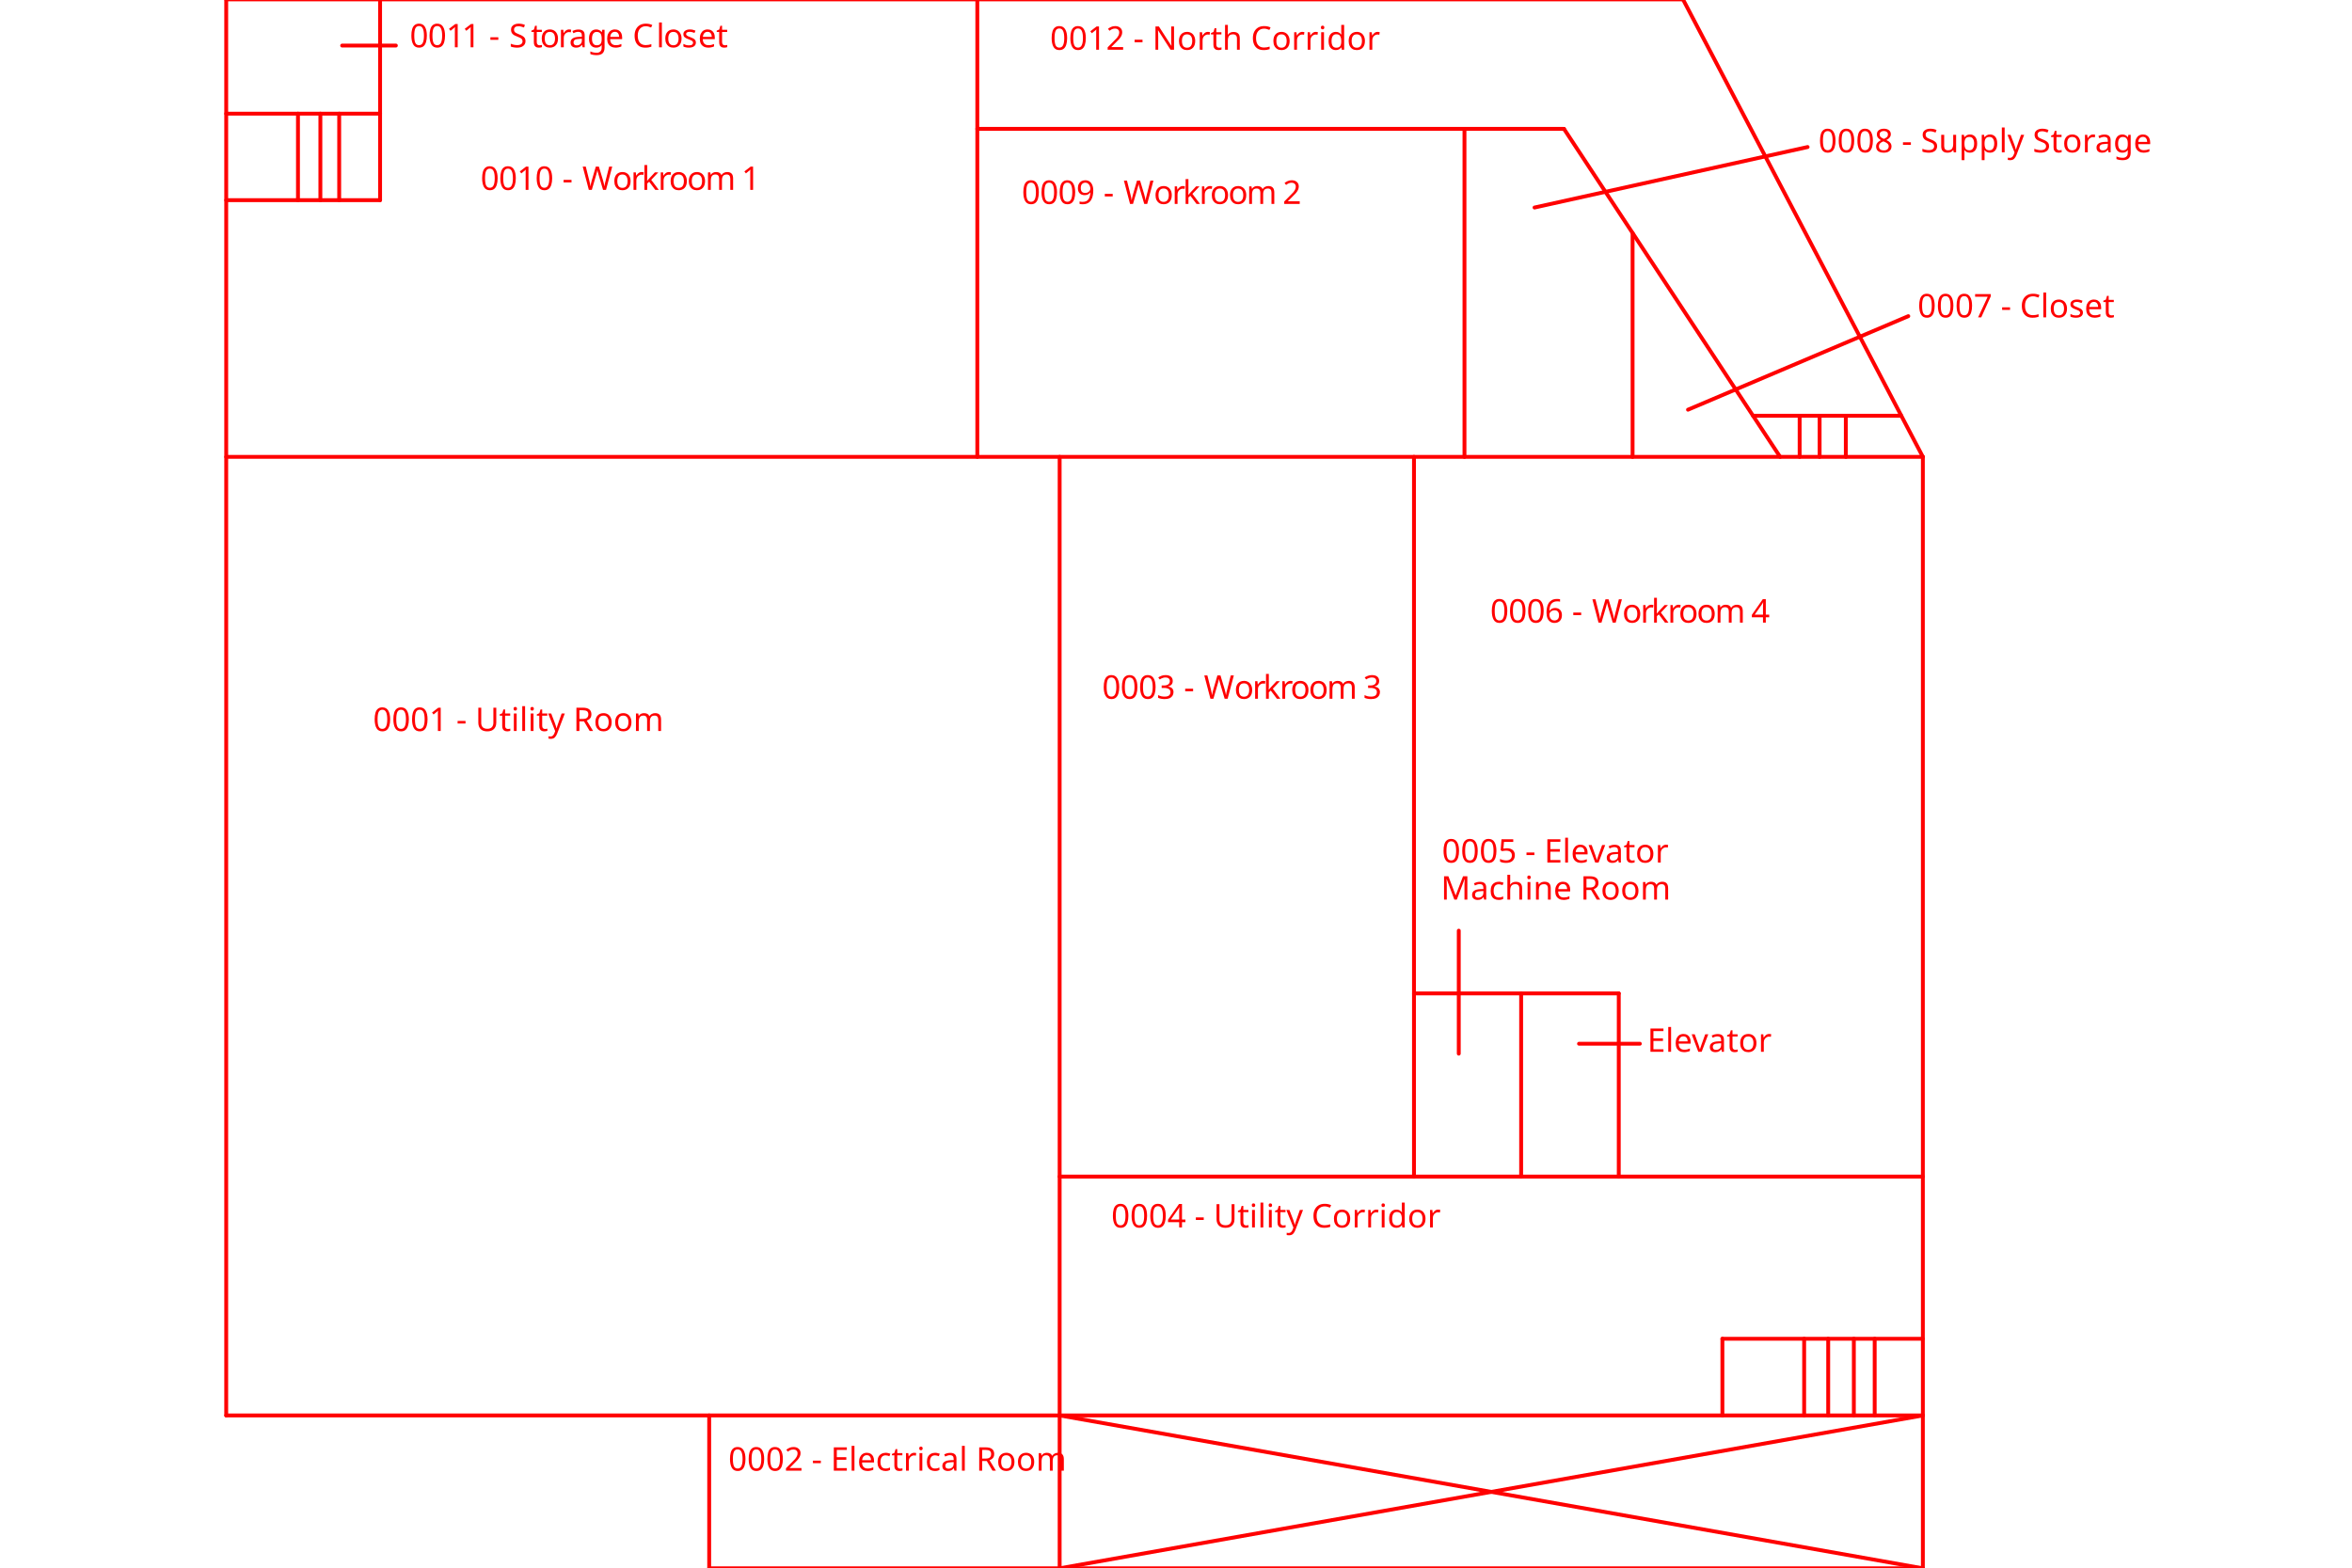
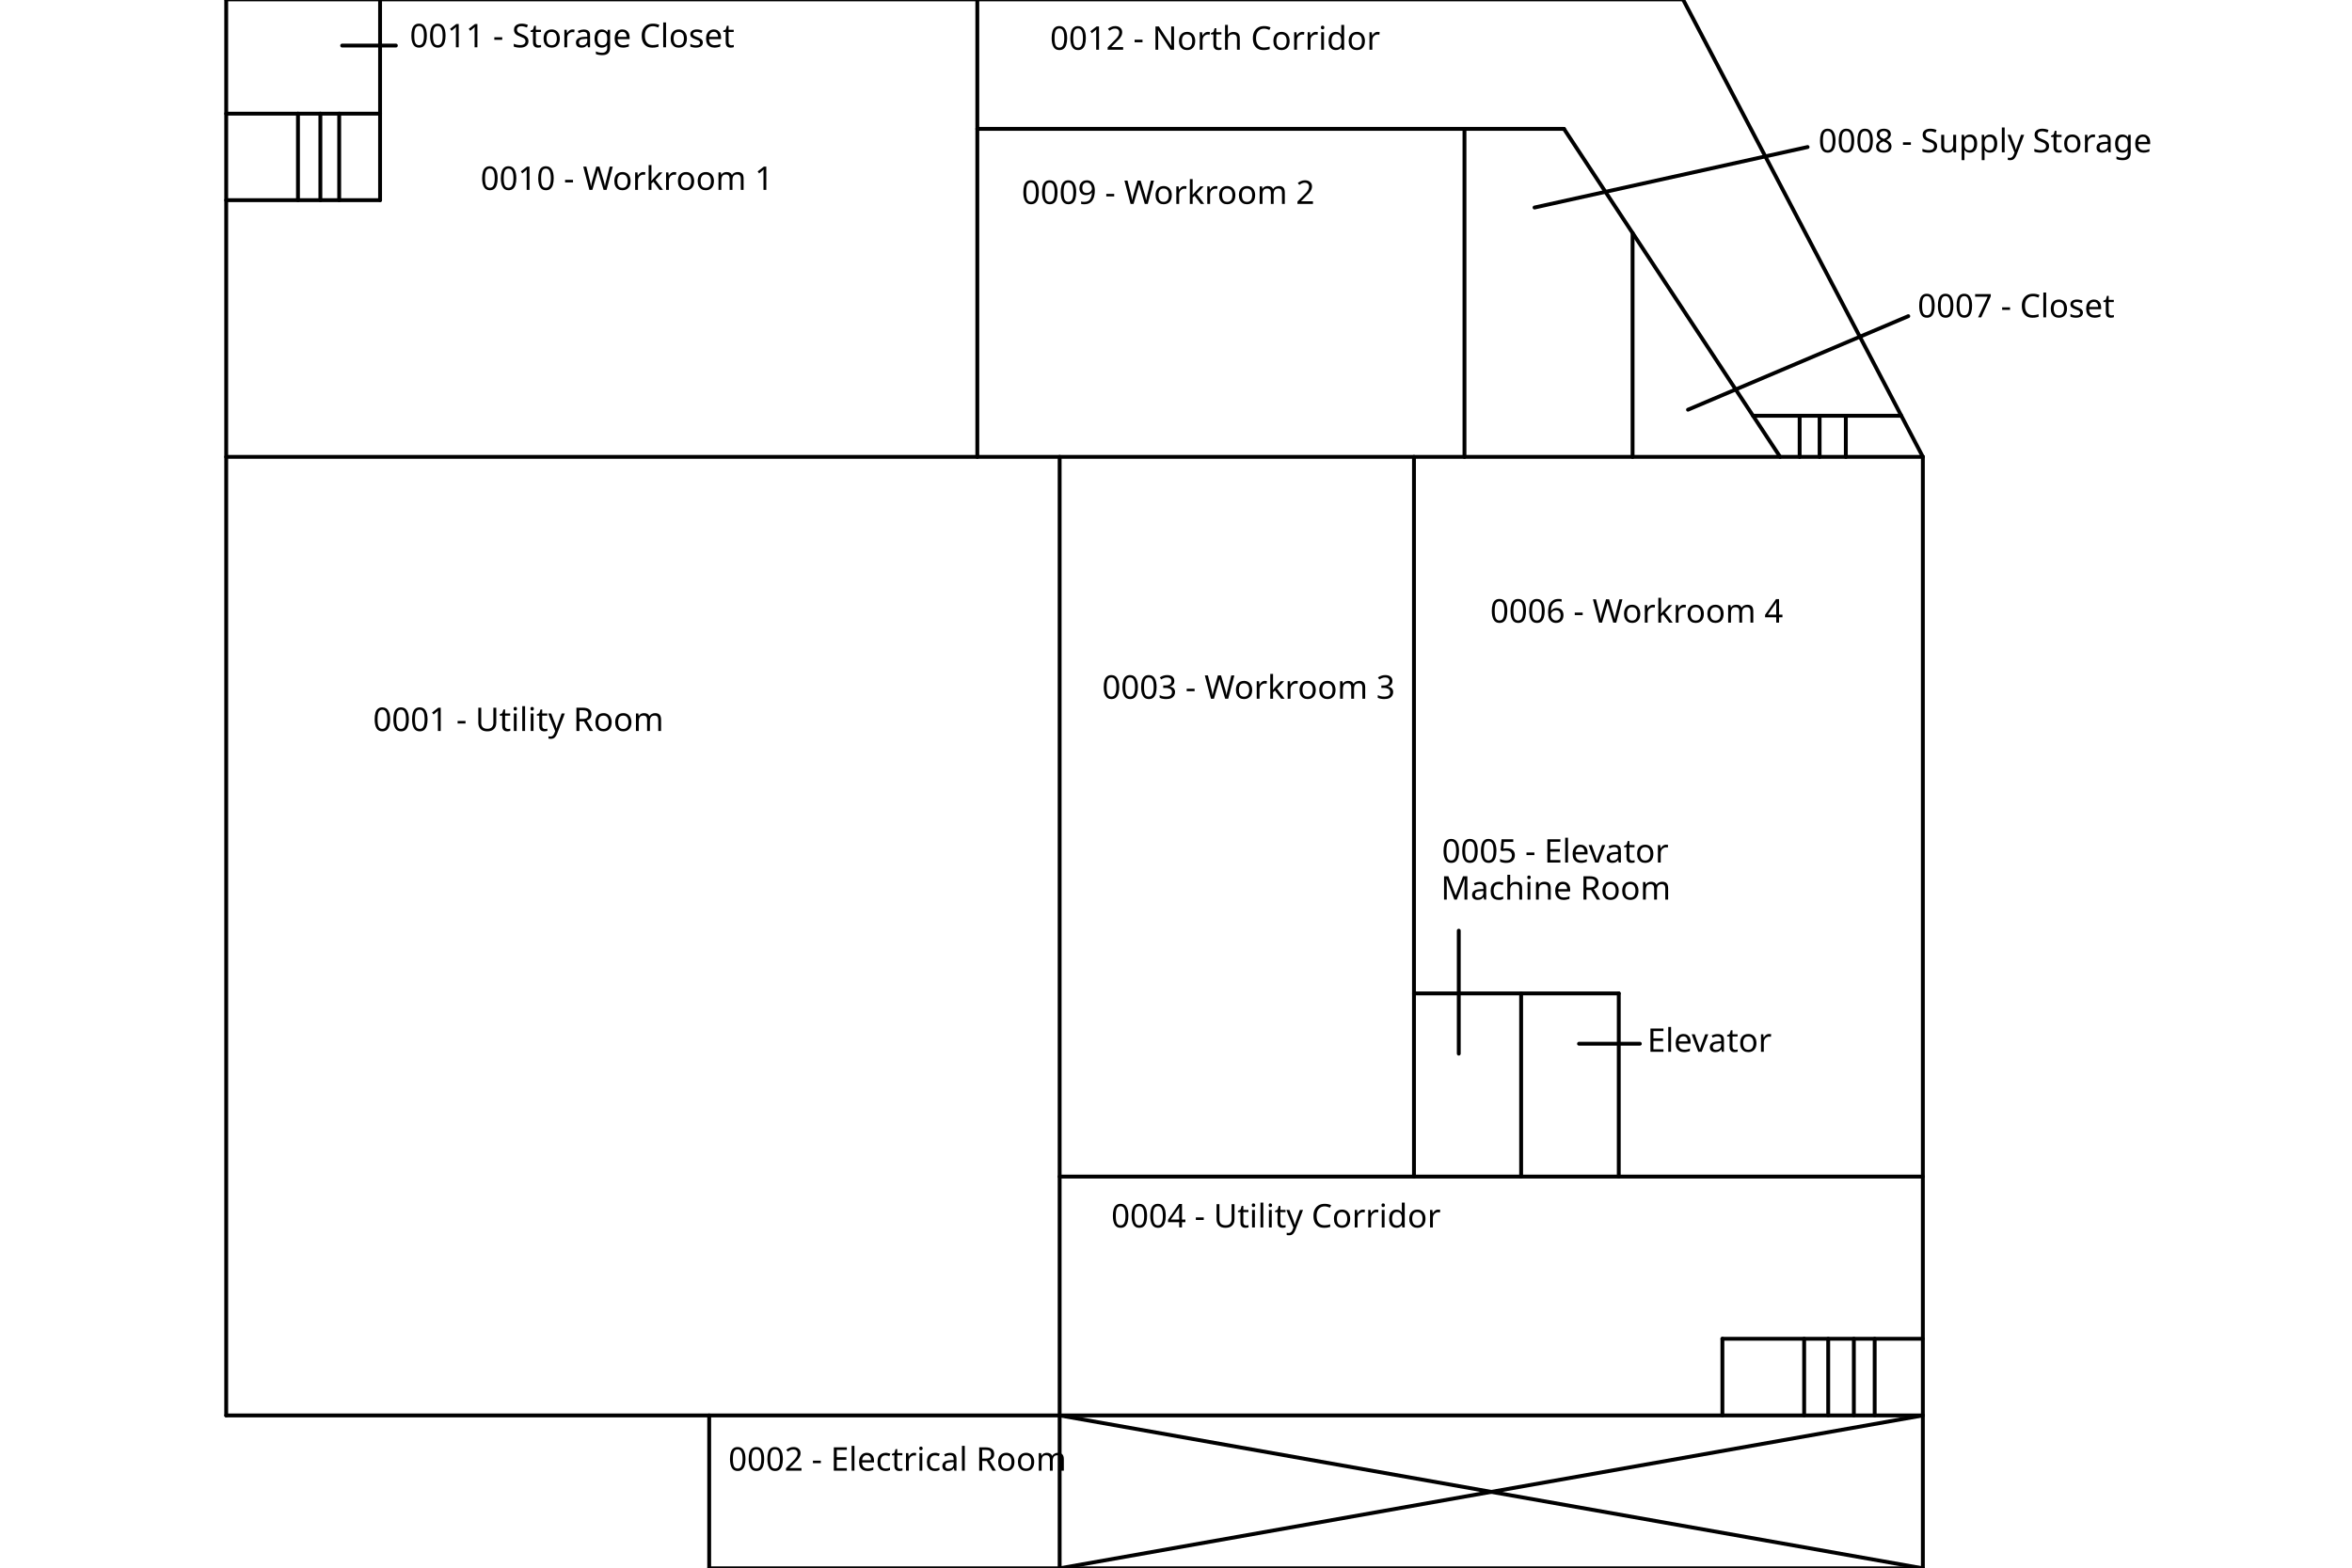
- <svg xmlns="http://www.w3.org/2000/svg" version="1.2" baseProfile="tiny" id="_x30_" x="0px" y="0px" width="432px" height="288px" viewBox="0 0 432 288" xml:space="preserve">
+ <svg xmlns="http://www.w3.org/2000/svg" xmlns:xlink="http://www.w3.org/1999/xlink" version="1.2" baseProfile="tiny" id="floorplan_0" x="0px" y="0px" width="432px" height="288px" viewBox="0 0 432 288" xml:space="preserve">
  <g id="LINE">
-     <line fill="none" stroke="#FF0000" stroke-width="0.709" stroke-linecap="round" stroke-linejoin="round" stroke-miterlimit="10" x1="41.549" y1="-0.118" x2="41.549" y2="260.029" />
+     <line fill="none" stroke="#000000" stroke-width="0.709" stroke-linecap="round" stroke-linejoin="round" stroke-miterlimit="10" x1="41.549" y1="-0.118" x2="41.549" y2="260.029" />
  </g>
  <g id="LINE_1_">
-     <line fill="none" stroke="#FF0000" stroke-width="0.709" stroke-linecap="round" stroke-linejoin="round" stroke-miterlimit="10" x1="41.549" y1="260.029" x2="353.179" y2="260.029" />
+     <line fill="none" stroke="#000000" stroke-width="0.709" stroke-linecap="round" stroke-linejoin="round" stroke-miterlimit="10" x1="41.549" y1="260.029" x2="353.179" y2="260.029" />
  </g>
  <g id="LINE_2_">
-     <line fill="none" stroke="#FF0000" stroke-width="0.709" stroke-linecap="round" stroke-linejoin="round" stroke-miterlimit="10" x1="353.179" y1="260.029" x2="353.179" y2="83.93" />
+     <line fill="none" stroke="#000000" stroke-width="0.709" stroke-linecap="round" stroke-linejoin="round" stroke-miterlimit="10" x1="353.179" y1="260.029" x2="353.179" y2="83.93" />
  </g>
  <g id="LINE_3_">
-     <line fill="none" stroke="#FF0000" stroke-width="0.709" stroke-linecap="round" stroke-linejoin="round" stroke-miterlimit="10" x1="353.179" y1="83.93" x2="309.118" y2="-0.118" />
+     <line fill="none" stroke="#000000" stroke-width="0.709" stroke-linecap="round" stroke-linejoin="round" stroke-miterlimit="10" x1="353.179" y1="83.93" x2="309.118" y2="-0.118" />
  </g>
  <g id="LINE_4_">
-     <line fill="none" stroke="#FF0000" stroke-width="0.709" stroke-linecap="round" stroke-linejoin="round" stroke-miterlimit="10" x1="309.118" y1="-0.118" x2="41.549" y2="-0.118" />
+     <line fill="none" stroke="#000000" stroke-width="0.709" stroke-linecap="round" stroke-linejoin="round" stroke-miterlimit="10" x1="309.118" y1="-0.118" x2="41.549" y2="-0.118" />
  </g>
  <g id="LINE_5_">
-     <line fill="none" stroke="#FF0000" stroke-width="0.709" stroke-linecap="round" stroke-linejoin="round" stroke-miterlimit="10" x1="130.259" y1="260.029" x2="130.259" y2="288.117" />
+     <line fill="none" stroke="#000000" stroke-width="0.709" stroke-linecap="round" stroke-linejoin="round" stroke-miterlimit="10" x1="130.259" y1="260.029" x2="130.259" y2="288.117" />
  </g>
  <g id="LINE_6_">
-     <line fill="none" stroke="#FF0000" stroke-width="0.709" stroke-linecap="round" stroke-linejoin="round" stroke-miterlimit="10" x1="130.259" y1="288.117" x2="353.179" y2="288.117" />
+     <line fill="none" stroke="#000000" stroke-width="0.709" stroke-linecap="round" stroke-linejoin="round" stroke-miterlimit="10" x1="130.259" y1="288.117" x2="353.179" y2="288.117" />
  </g>
  <g id="LINE_7_">
-     <line fill="none" stroke="#FF0000" stroke-width="0.709" stroke-linecap="round" stroke-linejoin="round" stroke-miterlimit="10" x1="353.179" y1="288.117" x2="353.179" y2="260.029" />
+     <line fill="none" stroke="#000000" stroke-width="0.709" stroke-linecap="round" stroke-linejoin="round" stroke-miterlimit="10" x1="353.179" y1="288.117" x2="353.179" y2="260.029" />
  </g>
  <g id="LINE_8_">
-     <line fill="none" stroke="#FF0000" stroke-width="0.709" stroke-linecap="round" stroke-linejoin="round" stroke-miterlimit="10" x1="194.629" y1="288.117" x2="194.629" y2="260.029" />
+     <line fill="none" stroke="#000000" stroke-width="0.709" stroke-linecap="round" stroke-linejoin="round" stroke-miterlimit="10" x1="194.629" y1="288.117" x2="194.629" y2="260.029" />
  </g>
  <g id="LINE_9_">
-     <line fill="none" stroke="#FF0000" stroke-width="0.709" stroke-linecap="round" stroke-linejoin="round" stroke-miterlimit="10" x1="353.179" y1="83.93" x2="41.549" y2="83.93" />
+     <line fill="none" stroke="#000000" stroke-width="0.709" stroke-linecap="round" stroke-linejoin="round" stroke-miterlimit="10" x1="353.179" y1="83.93" x2="41.549" y2="83.93" />
  </g>
  <g id="LINE_10_">
-     <line fill="none" stroke="#FF0000" stroke-width="0.709" stroke-linecap="round" stroke-linejoin="round" stroke-miterlimit="10" x1="179.506" y1="83.93" x2="179.506" y2="-0.118" />
+     <line fill="none" stroke="#000000" stroke-width="0.709" stroke-linecap="round" stroke-linejoin="round" stroke-miterlimit="10" x1="179.506" y1="83.93" x2="179.506" y2="-0.118" />
  </g>
  <g id="LINE_11_">
-     <line fill="none" stroke="#FF0000" stroke-width="0.709" stroke-linecap="round" stroke-linejoin="round" stroke-miterlimit="10" x1="179.506" y1="23.675" x2="287.26" y2="23.675" />
+     <line fill="none" stroke="#000000" stroke-width="0.709" stroke-linecap="round" stroke-linejoin="round" stroke-miterlimit="10" x1="179.506" y1="23.675" x2="287.26" y2="23.675" />
  </g>
  <g id="LINE_12_">
-     <line fill="none" stroke="#FF0000" stroke-width="0.709" stroke-linecap="round" stroke-linejoin="round" stroke-miterlimit="10" x1="287.26" y1="23.675" x2="326.959" y2="83.93" />
+     <line fill="none" stroke="#000000" stroke-width="0.709" stroke-linecap="round" stroke-linejoin="round" stroke-miterlimit="10" x1="287.26" y1="23.675" x2="326.959" y2="83.93" />
  </g>
  <g id="LINE_13_">
-     <line fill="none" stroke="#FF0000" stroke-width="0.709" stroke-linecap="round" stroke-linejoin="round" stroke-miterlimit="10" x1="299.862" y1="83.93" x2="299.862" y2="42.803" />
+     <line fill="none" stroke="#000000" stroke-width="0.709" stroke-linecap="round" stroke-linejoin="round" stroke-miterlimit="10" x1="299.862" y1="83.93" x2="299.862" y2="42.803" />
  </g>
  <g id="LINE_14_">
-     <line fill="none" stroke="#FF0000" stroke-width="0.709" stroke-linecap="round" stroke-linejoin="round" stroke-miterlimit="10" x1="268.985" y1="23.675" x2="268.985" y2="83.93" />
+     <line fill="none" stroke="#000000" stroke-width="0.709" stroke-linecap="round" stroke-linejoin="round" stroke-miterlimit="10" x1="268.985" y1="23.675" x2="268.985" y2="83.93" />
  </g>
  <g id="LINE_15_">
-     <line fill="none" stroke="#FF0000" stroke-width="0.709" stroke-linecap="round" stroke-linejoin="round" stroke-miterlimit="10" x1="69.812" y1="-0.118" x2="69.812" y2="36.772" />
+     <line fill="none" stroke="#000000" stroke-width="0.709" stroke-linecap="round" stroke-linejoin="round" stroke-miterlimit="10" x1="69.812" y1="-0.118" x2="69.812" y2="36.772" />
  </g>
  <g id="LINE_16_">
-     <line fill="none" stroke="#FF0000" stroke-width="0.709" stroke-linecap="round" stroke-linejoin="round" stroke-miterlimit="10" x1="69.812" y1="36.772" x2="41.549" y2="36.772" />
+     <line fill="none" stroke="#000000" stroke-width="0.709" stroke-linecap="round" stroke-linejoin="round" stroke-miterlimit="10" x1="69.812" y1="36.772" x2="41.549" y2="36.772" />
  </g>
  <g id="LINE_17_">
-     <line fill="none" stroke="#FF0000" stroke-width="0.709" stroke-linecap="round" stroke-linejoin="round" stroke-miterlimit="10" x1="41.549" y1="20.878" x2="69.812" y2="20.878" />
+     <line fill="none" stroke="#000000" stroke-width="0.709" stroke-linecap="round" stroke-linejoin="round" stroke-miterlimit="10" x1="41.549" y1="20.878" x2="69.812" y2="20.878" />
  </g>
  <g id="LINE_18_">
-     <line fill="none" stroke="#FF0000" stroke-width="0.709" stroke-linecap="round" stroke-linejoin="round" stroke-miterlimit="10" x1="62.3" y1="20.878" x2="62.3" y2="36.772" />
+     <line fill="none" stroke="#000000" stroke-width="0.709" stroke-linecap="round" stroke-linejoin="round" stroke-miterlimit="10" x1="62.3" y1="20.878" x2="62.3" y2="36.772" />
  </g>
  <g id="LINE_19_">
-     <line fill="none" stroke="#FF0000" stroke-width="0.709" stroke-linecap="round" stroke-linejoin="round" stroke-miterlimit="10" x1="58.843" y1="36.772" x2="58.843" y2="20.878" />
+     <line fill="none" stroke="#000000" stroke-width="0.709" stroke-linecap="round" stroke-linejoin="round" stroke-miterlimit="10" x1="58.843" y1="36.772" x2="58.843" y2="20.878" />
  </g>
  <g id="LINE_20_">
-     <line fill="none" stroke="#FF0000" stroke-width="0.709" stroke-linecap="round" stroke-linejoin="round" stroke-miterlimit="10" x1="54.73" y1="20.878" x2="54.73" y2="36.772" />
+     <line fill="none" stroke="#000000" stroke-width="0.709" stroke-linecap="round" stroke-linejoin="round" stroke-miterlimit="10" x1="54.73" y1="20.878" x2="54.73" y2="36.772" />
  </g>
  <g id="LINE_21_">
-     <line fill="none" stroke="#FF0000" stroke-width="0.709" stroke-linecap="round" stroke-linejoin="round" stroke-miterlimit="10" x1="194.629" y1="260.029" x2="194.629" y2="83.93" />
+     <line fill="none" stroke="#000000" stroke-width="0.709" stroke-linecap="round" stroke-linejoin="round" stroke-miterlimit="10" x1="194.629" y1="260.029" x2="194.629" y2="83.93" />
  </g>
  <g id="LINE_22_">
-     <line fill="none" stroke="#FF0000" stroke-width="0.709" stroke-linecap="round" stroke-linejoin="round" stroke-miterlimit="10" x1="194.629" y1="216.151" x2="353.179" y2="216.151" />
+     <line fill="none" stroke="#000000" stroke-width="0.709" stroke-linecap="round" stroke-linejoin="round" stroke-miterlimit="10" x1="194.629" y1="216.151" x2="353.179" y2="216.151" />
  </g>
  <g id="LINE_23_">
-     <line fill="none" stroke="#FF0000" stroke-width="0.709" stroke-linecap="round" stroke-linejoin="round" stroke-miterlimit="10" x1="259.711" y1="216.151" x2="259.711" y2="83.93" />
+     <line fill="none" stroke="#000000" stroke-width="0.709" stroke-linecap="round" stroke-linejoin="round" stroke-miterlimit="10" x1="259.711" y1="216.151" x2="259.711" y2="83.93" />
  </g>
  <g id="LINE_24_">
-     <line fill="none" stroke="#FF0000" stroke-width="0.709" stroke-linecap="round" stroke-linejoin="round" stroke-miterlimit="10" x1="259.711" y1="182.502" x2="297.325" y2="182.502" />
+     <line fill="none" stroke="#000000" stroke-width="0.709" stroke-linecap="round" stroke-linejoin="round" stroke-miterlimit="10" x1="259.711" y1="182.502" x2="297.325" y2="182.502" />
  </g>
  <g id="LINE_25_">
-     <line fill="none" stroke="#FF0000" stroke-width="0.709" stroke-linecap="round" stroke-linejoin="round" stroke-miterlimit="10" x1="297.325" y1="182.502" x2="297.325" y2="216.151" />
+     <line fill="none" stroke="#000000" stroke-width="0.709" stroke-linecap="round" stroke-linejoin="round" stroke-miterlimit="10" x1="297.325" y1="182.502" x2="297.325" y2="216.151" />
  </g>
  <g id="LINE_26_">
-     <line fill="none" stroke="#FF0000" stroke-width="0.709" stroke-linecap="round" stroke-linejoin="round" stroke-miterlimit="10" x1="279.393" y1="216.151" x2="279.393" y2="182.502" />
+     <line fill="none" stroke="#000000" stroke-width="0.709" stroke-linecap="round" stroke-linejoin="round" stroke-miterlimit="10" x1="279.393" y1="216.151" x2="279.393" y2="182.502" />
  </g>
  <g id="MTEXT">
-     <text transform="matrix(1 0 0 1 68.52 134.292)" fill="#FF0000" font-family="'ArialMT'" font-size="6.003">0001 - Utility Room</text>
+     <text transform="matrix(1 0 0 1 68.52 134.292)" fill="#000000" font-family="'ArialMT'" font-size="6.003">0001 - Utility Room</text>
  </g>
-   <g id="MTEXT_1_">
-     <text transform="matrix(1 0 0 1 88.2607 34.8857)" fill="#FF0000" font-family="'ArialMT'" font-size="6.003">0</text>
-     <text transform="matrix(1 0 0 1 91.5996 34.8857)" fill="#FF0000" font-family="'ArialMT'" font-size="6.003">0</text>
-     <text transform="matrix(1 0 0 1 94.9385 34.8857)" fill="#FF0000" font-family="'ArialMT'" font-size="6.003">1</text>
-     <text transform="matrix(1 0 0 1 98.2769 34.8857)" fill="#FF0000" font-family="'ArialMT'" font-size="6.003">0</text>
-     <text transform="matrix(1 0 0 1 101.6157 34.8857)" fill="#FF0000" font-family="'ArialMT'" font-size="6.003"> </text>
-     <text transform="matrix(1 0 0 1 103.2837 34.8857)" fill="#FF0000" font-family="'ArialMT'" font-size="6.003">-</text>
-     <text transform="matrix(1 0 0 1 105.2827 34.8857)" fill="#FF0000" font-family="'ArialMT'" font-size="6.003"> </text>
-     <text transform="matrix(1 0 0 1 106.9507 34.8857)" fill="#FF0000" font-family="'ArialMT'" font-size="6.003">W</text>
-     <text transform="matrix(1 0 0 1 112.5083 34.8857)" fill="#FF0000" font-family="'ArialMT'" font-size="6.003">o</text>
-     <text transform="matrix(1 0 0 1 115.8472 34.8857)" fill="#FF0000" font-family="'ArialMT'" font-size="6.003">r</text>
-     <text transform="matrix(1 0 0 1 117.8462 34.8857)" fill="#FF0000" font-family="'ArialMT'" font-size="6.003">k</text>
-     <text transform="matrix(1 0 0 1 120.8481 34.8857)" fill="#FF0000" font-family="'ArialMT'" font-size="6.003">r</text>
-     <text transform="matrix(1 0 0 1 122.8472 34.8857)" fill="#FF0000" font-family="'ArialMT'" font-size="6.003">o</text>
-     <text transform="matrix(1 0 0 1 126.186 34.8857)" fill="#FF0000" font-family="'ArialMT'" font-size="6.003">o</text>
-     <text transform="matrix(1 0 0 1 129.5244 34.8857)" fill="#FF0000" font-family="'ArialMT'" font-size="6.003">m</text>
-     <text transform="matrix(1 0 0 1 134.5254 34.8857)" fill="#FF0000" font-family="'ArialMT'" font-size="6.003"> </text>
-     <text transform="matrix(1 0 0 1 136.1934 34.8857)" fill="#FF0000" font-family="'ArialMT'" font-size="6.003">1</text>
-     <text transform="matrix(1 0 0 1 139.5322 34.8857)" fill="#FF0000" font-family="'ArialMT'" font-size="6.003"> </text>
-   </g>
-   <g id="MTEXT_2_">
-     <text transform="matrix(1 0 0 1 133.7832 270.1738)" fill="#FF0000" font-family="'ArialMT'" font-size="6.003">0002 - Electrical Room</text>
-   </g>
-   <g id="MTEXT_3_">
-     <text transform="matrix(1 0 0 1 202.4312 128.3652)" fill="#FF0000" font-family="'ArialMT'" font-size="6.003">0</text>
-     <text transform="matrix(1 0 0 1 205.77 128.3652)" fill="#FF0000" font-family="'ArialMT'" font-size="6.003">0</text>
-     <text transform="matrix(1 0 0 1 209.1089 128.3652)" fill="#FF0000" font-family="'ArialMT'" font-size="6.003">0</text>
-     <text transform="matrix(1 0 0 1 212.4473 128.3652)" fill="#FF0000" font-family="'ArialMT'" font-size="6.003">3</text>
-     <text transform="matrix(1 0 0 1 215.7861 128.3652)" fill="#FF0000" font-family="'ArialMT'" font-size="6.003"> </text>
-     <text transform="matrix(1 0 0 1 217.4541 128.3652)" fill="#FF0000" font-family="'ArialMT'" font-size="6.003">-</text>
-     <text transform="matrix(1 0 0 1 219.4531 128.3652)" fill="#FF0000" font-family="'ArialMT'" font-size="6.003"> </text>
-     <text transform="matrix(1 0 0 1 221.1211 128.3652)" fill="#FF0000" font-family="'ArialMT'" font-size="6.003">W</text>
-     <text transform="matrix(1 0 0 1 226.6787 128.3652)" fill="#FF0000" font-family="'ArialMT'" font-size="6.003">o</text>
-     <text transform="matrix(1 0 0 1 230.0176 128.3652)" fill="#FF0000" font-family="'ArialMT'" font-size="6.003">r</text>
-     <text transform="matrix(1 0 0 1 232.0166 128.3652)" fill="#FF0000" font-family="'ArialMT'" font-size="6.003">k</text>
-     <text transform="matrix(1 0 0 1 235.0186 128.3652)" fill="#FF0000" font-family="'ArialMT'" font-size="6.003">r</text>
-     <text transform="matrix(1 0 0 1 237.0176 128.3652)" fill="#FF0000" font-family="'ArialMT'" font-size="6.003">o</text>
-     <text transform="matrix(1 0 0 1 240.3564 128.3652)" fill="#FF0000" font-family="'ArialMT'" font-size="6.003">o</text>
-     <text transform="matrix(1 0 0 1 243.6953 128.3652)" fill="#FF0000" font-family="'ArialMT'" font-size="6.003">m</text>
-     <text transform="matrix(1 0 0 1 248.6953 128.3652)" fill="#FF0000" font-family="'ArialMT'" font-size="6.003"> </text>
-     <text transform="matrix(1 0 0 1 250.3633 128.3652)" fill="#FF0000" font-family="'ArialMT'" font-size="6.003">3</text>
-   </g>
-   <g id="MTEXT_4_">
-     <text transform="matrix(1 0 0 1 204.1118 225.4971)" fill="#FF0000" font-family="'ArialMT'" font-size="6.003">0004 - Utility Corridor</text>
-   </g>
+   <a xlink:href="/ahera/1/0010">
+     <g id="MTEXT_1_">
+       <text transform="matrix(1 0 0 1 88.2607 34.8857)" fill="#000000" font-family="'ArialMT'" font-size="6.003">0010 - Workroom 1</text>
+     </g>
+   </a>
+   <a xlink:href="/ahera/1/0002">
+     <g id="MTEXT_2_">
+       <text transform="matrix(1 0 0 1 133.7832 270.1738)" fill="#000000" font-family="'ArialMT'" font-size="6.003">0002 - Electrical Room</text>
+     </g>
+   </a>
+   <a xlink:href="/ahera/1/0003">
+     <g id="MTEXT_3_">
+       <text transform="matrix(1 0 0 1 202.4312 128.3652)" fill="#000000" font-family="'ArialMT'" font-size="6.003">0003 - Workroom 3</text>
+     </g>
+   </a>
+   <a xlink:href="/ahera/1/0004">
+     <g id="MTEXT_4_">
+       <text transform="matrix(1 0 0 1 204.1118 225.4971)" fill="#000000" font-family="'ArialMT'" font-size="6.003">0004 - Utility Corridor</text>
+     </g>
+   </a>
  <g id="LINE_27_">
-     <line fill="none" stroke="#FF0000" stroke-width="0.709" stroke-linecap="round" stroke-linejoin="round" stroke-miterlimit="10" x1="316.358" y1="260.029" x2="316.358" y2="245.947" />
+     <line fill="none" stroke="#000000" stroke-width="0.709" stroke-linecap="round" stroke-linejoin="round" stroke-miterlimit="10" x1="316.358" y1="260.029" x2="316.358" y2="245.947" />
  </g>
  <g id="LINE_28_">
-     <line fill="none" stroke="#FF0000" stroke-width="0.709" stroke-linecap="round" stroke-linejoin="round" stroke-miterlimit="10" x1="316.358" y1="245.947" x2="353.179" y2="245.947" />
+     <line fill="none" stroke="#000000" stroke-width="0.709" stroke-linecap="round" stroke-linejoin="round" stroke-miterlimit="10" x1="316.358" y1="245.947" x2="353.179" y2="245.947" />
  </g>
  <g id="LINE_29_">
-     <line fill="none" stroke="#FF0000" stroke-width="0.709" stroke-linecap="round" stroke-linejoin="round" stroke-miterlimit="10" x1="344.331" y1="245.947" x2="344.331" y2="260.029" />
+     <line fill="none" stroke="#000000" stroke-width="0.709" stroke-linecap="round" stroke-linejoin="round" stroke-miterlimit="10" x1="344.331" y1="245.947" x2="344.331" y2="260.029" />
  </g>
  <g id="LINE_30_">
-     <line fill="none" stroke="#FF0000" stroke-width="0.709" stroke-linecap="round" stroke-linejoin="round" stroke-miterlimit="10" x1="340.503" y1="260.029" x2="340.503" y2="245.947" />
+     <line fill="none" stroke="#000000" stroke-width="0.709" stroke-linecap="round" stroke-linejoin="round" stroke-miterlimit="10" x1="340.503" y1="260.029" x2="340.503" y2="245.947" />
  </g>
  <g id="LINE_31_">
-     <line fill="none" stroke="#FF0000" stroke-width="0.709" stroke-linecap="round" stroke-linejoin="round" stroke-miterlimit="10" x1="335.792" y1="245.947" x2="335.792" y2="260.029" />
+     <line fill="none" stroke="#000000" stroke-width="0.709" stroke-linecap="round" stroke-linejoin="round" stroke-miterlimit="10" x1="335.792" y1="245.947" x2="335.792" y2="260.029" />
  </g>
  <g id="LINE_32_">
-     <line fill="none" stroke="#FF0000" stroke-width="0.709" stroke-linecap="round" stroke-linejoin="round" stroke-miterlimit="10" x1="331.375" y1="260.029" x2="331.375" y2="245.947" />
+     <line fill="none" stroke="#000000" stroke-width="0.709" stroke-linecap="round" stroke-linejoin="round" stroke-miterlimit="10" x1="331.375" y1="260.029" x2="331.375" y2="245.947" />
  </g>
  <g id="LINE_33_">
-     <line fill="none" stroke="#FF0000" stroke-width="0.709" stroke-linecap="round" stroke-linejoin="round" stroke-miterlimit="10" x1="194.629" y1="260.029" x2="353.179" y2="288.117" />
+     <line fill="none" stroke="#000000" stroke-width="0.709" stroke-linecap="round" stroke-linejoin="round" stroke-miterlimit="10" x1="194.629" y1="260.029" x2="353.179" y2="288.117" />
  </g>
  <g id="LINE_34_">
-     <line fill="none" stroke="#FF0000" stroke-width="0.709" stroke-linecap="round" stroke-linejoin="round" stroke-miterlimit="10" x1="194.629" y1="288.117" x2="353.179" y2="260.029" />
+     <line fill="none" stroke="#000000" stroke-width="0.709" stroke-linecap="round" stroke-linejoin="round" stroke-miterlimit="10" x1="194.629" y1="288.117" x2="353.179" y2="260.029" />
  </g>
-   <g id="MTEXT_5_">
-     <text transform="matrix(1 0 0 1 264.8438 158.46)" fill="#FF0000" font-family="'ArialMT'" font-size="6.003">0005 - Elevator </text>
-     <text transform="matrix(1 0 0 1 264.6563 165.2637)" fill="#FF0000" font-family="'ArialMT'" font-size="6.003">Machine Room</text>
+   <a xlink:href="/ahera/1/0005">
+     <g id="MTEXT_5_">
+       <text transform="matrix(1 0 0 1 264.8438 158.46)" fill="#000000" font-family="'ArialMT'" font-size="6.003">0005 - Elevator </text>
+       <text transform="matrix(1 0 0 1 264.6563 165.2637)" fill="#000000" font-family="'ArialMT'" font-size="6.003">Machine Room</text>
+     </g>
+   </a>
+   <g id="LINE_35_">
+     <line fill="none" stroke="#000000" stroke-width="0.709" stroke-linecap="round" stroke-linejoin="round" stroke-miterlimit="10" x1="267.938" y1="170.976" x2="267.938" y2="193.562" />
  </g>
-   <g id="LINE_35_">
-     <line fill="none" stroke="#FF0000" stroke-width="0.709" stroke-linecap="round" stroke-linejoin="round" stroke-miterlimit="10" x1="267.938" y1="170.976" x2="267.938" y2="193.562" />
-   </g>
-   <g id="MTEXT_6_">
-     <text transform="matrix(1 0 0 1 302.5645 193.2305)" fill="#FF0000" font-family="'ArialMT'" font-size="6.003">Elevator</text>
-   </g>
-   <g id="LINE_36_">
-     <line fill="none" stroke="#FF0000" stroke-width="0.709" stroke-linecap="round" stroke-linejoin="round" stroke-miterlimit="10" x1="290.023" y1="191.744" x2="301.195" y2="191.744" />
-   </g>
-   <g id="MTEXT_7_">
-     <text transform="matrix(1 0 0 1 273.7109 114.377)" fill="#FF0000" font-family="'ArialMT'" font-size="6.003">0</text>
-     <text transform="matrix(1 0 0 1 277.0498 114.377)" fill="#FF0000" font-family="'ArialMT'" font-size="6.003">0</text>
-     <text transform="matrix(1 0 0 1 280.3887 114.377)" fill="#FF0000" font-family="'ArialMT'" font-size="6.003">0</text>
-     <text transform="matrix(1 0 0 1 283.7266 114.377)" fill="#FF0000" font-family="'ArialMT'" font-size="6.003">6</text>
-     <text transform="matrix(1 0 0 1 287.0664 114.377)" fill="#FF0000" font-family="'ArialMT'" font-size="6.003"> </text>
-     <text transform="matrix(1 0 0 1 288.7344 114.377)" fill="#FF0000" font-family="'ArialMT'" font-size="6.003">-</text>
-     <text transform="matrix(1 0 0 1 290.7324 114.377)" fill="#FF0000" font-family="'ArialMT'" font-size="6.003"> </text>
-     <text transform="matrix(1 0 0 1 292.4004 114.377)" fill="#FF0000" font-family="'ArialMT'" font-size="6.003">W</text>
-     <text transform="matrix(1 0 0 1 297.959 114.377)" fill="#FF0000" font-family="'ArialMT'" font-size="6.003">o</text>
-     <text transform="matrix(1 0 0 1 301.2969 114.377)" fill="#FF0000" font-family="'ArialMT'" font-size="6.003">r</text>
-     <text transform="matrix(1 0 0 1 303.2969 114.377)" fill="#FF0000" font-family="'ArialMT'" font-size="6.003">k</text>
-     <text transform="matrix(1 0 0 1 306.2988 114.377)" fill="#FF0000" font-family="'ArialMT'" font-size="6.003">r</text>
-     <text transform="matrix(1 0 0 1 308.2969 114.377)" fill="#FF0000" font-family="'ArialMT'" font-size="6.003">o</text>
-     <text transform="matrix(1 0 0 1 311.6367 114.377)" fill="#FF0000" font-family="'ArialMT'" font-size="6.003">o</text>
-     <text transform="matrix(1 0 0 1 314.9746 114.377)" fill="#FF0000" font-family="'ArialMT'" font-size="6.003">m</text>
-     <text transform="matrix(1 0 0 1 319.9756 114.377)" fill="#FF0000" font-family="'ArialMT'" font-size="6.003"> </text>
-     <text transform="matrix(1 0 0 1 321.6436 114.377)" fill="#FF0000" font-family="'ArialMT'" font-size="6.003">4</text>
-   </g>
+   <a xlink:href="/ahera/1/0006">
+     <g id="MTEXT_6_">
+       <text transform="matrix(1 0 0 1 302.5645 193.2305)" fill="#000000" font-family="'ArialMT'" font-size="6.003">Elevator</text>
+     </g>
+     <g id="LINE_36_">
+       <line fill="none" stroke="#000000" stroke-width="0.709" stroke-linecap="round" stroke-linejoin="round" stroke-miterlimit="10" x1="290.023" y1="191.744" x2="301.195" y2="191.744" />
+     </g>
+     <g id="MTEXT_7_">
+       <text transform="matrix(1 0 0 1 273.7109 114.377)" fill="#000000" font-family="'ArialMT'" font-size="6.003">0006 - Workroom 4</text>
+     </g>
+   </a>
  <g id="LINE_37_">
-     <line fill="none" stroke="#FF0000" stroke-width="0.709" stroke-linecap="round" stroke-linejoin="round" stroke-miterlimit="10" x1="321.983" y1="76.378" x2="349.22" y2="76.378" />
+     <line fill="none" stroke="#000000" stroke-width="0.709" stroke-linecap="round" stroke-linejoin="round" stroke-miterlimit="10" x1="321.983" y1="76.378" x2="349.22" y2="76.378" />
  </g>
  <g id="LINE_38_">
-     <line fill="none" stroke="#FF0000" stroke-width="0.709" stroke-linecap="round" stroke-linejoin="round" stroke-miterlimit="10" x1="330.547" y1="76.378" x2="330.547" y2="83.93" />
+     <line fill="none" stroke="#000000" stroke-width="0.709" stroke-linecap="round" stroke-linejoin="round" stroke-miterlimit="10" x1="330.547" y1="76.378" x2="330.547" y2="83.93" />
  </g>
  <g id="LINE_39_">
-     <line fill="none" stroke="#FF0000" stroke-width="0.709" stroke-linecap="round" stroke-linejoin="round" stroke-miterlimit="10" x1="334.215" y1="83.93" x2="334.215" y2="76.378" />
+     <line fill="none" stroke="#000000" stroke-width="0.709" stroke-linecap="round" stroke-linejoin="round" stroke-miterlimit="10" x1="334.215" y1="83.93" x2="334.215" y2="76.378" />
  </g>
  <g id="LINE_40_">
-     <line fill="none" stroke="#FF0000" stroke-width="0.709" stroke-linecap="round" stroke-linejoin="round" stroke-miterlimit="10" x1="339.029" y1="76.378" x2="339.029" y2="83.93" />
+     <line fill="none" stroke="#000000" stroke-width="0.709" stroke-linecap="round" stroke-linejoin="round" stroke-miterlimit="10" x1="339.029" y1="76.378" x2="339.029" y2="83.93" />
  </g>
-   <g id="MTEXT_8_">
-     <text transform="matrix(1 0 0 1 352.209 58.3076)" fill="#FF0000" font-family="'ArialMT'" font-size="6.003">0007 - Closet</text>
+   <a xlink:href="/ahera/1/0007">
+     <g id="MTEXT_8_">
+       <text transform="matrix(1 0 0 1 352.209 58.3076)" fill="#000000" font-family="'ArialMT'" font-size="6.003">0007 - Closet</text>
+     </g>
+   </a>
+   <g id="LINE_41_">
+     <line fill="none" stroke="#000000" stroke-width="0.709" stroke-linecap="round" stroke-linejoin="round" stroke-miterlimit="10" x1="310.043" y1="75.265" x2="350.503" y2="58.083" />
  </g>
-   <g id="LINE_41_">
-     <line fill="none" stroke="#FF0000" stroke-width="0.709" stroke-linecap="round" stroke-linejoin="round" stroke-miterlimit="10" x1="310.043" y1="75.265" x2="350.503" y2="58.083" />
+   <a xlink:href="/ahera/1/0008">
+     <g id="MTEXT_9_">
+       <text transform="matrix(1 0 0 1 333.9941 27.9873)" fill="#000000" font-family="'ArialMT'" font-size="6.003">0008 - Supply Storage</text>
+     </g>
+   </a>
+   <g id="LINE_42_">
+     <line fill="none" stroke="#000000" stroke-width="0.709" stroke-linecap="round" stroke-linejoin="round" stroke-miterlimit="10" x1="281.854" y1="38.124" x2="332.008" y2="27.012" />
  </g>
-   <g id="MTEXT_9_">
-     <text transform="matrix(1 0 0 1 333.9941 27.9873)" fill="#FF0000" font-family="'ArialMT'" font-size="6.003">0008 - Supply Storage</text>
-   </g>
-   <g id="LINE_42_">
-     <line fill="none" stroke="#FF0000" stroke-width="0.709" stroke-linecap="round" stroke-linejoin="round" stroke-miterlimit="10" x1="281.854" y1="38.124" x2="332.008" y2="27.012" />
-   </g>
-   <g id="MTEXT_10_">
-     <text transform="matrix(1 0 0 1 187.6641 37.46)" fill="#FF0000" font-family="'ArialMT'" font-size="6.003">0</text>
-     <text transform="matrix(1 0 0 1 191.0029 37.46)" fill="#FF0000" font-family="'ArialMT'" font-size="6.003">0</text>
-     <text transform="matrix(1 0 0 1 194.3418 37.46)" fill="#FF0000" font-family="'ArialMT'" font-size="6.003">0</text>
-     <text transform="matrix(1 0 0 1 197.6802 37.46)" fill="#FF0000" font-family="'ArialMT'" font-size="6.003">9</text>
-     <text transform="matrix(1 0 0 1 201.019 37.46)" fill="#FF0000" font-family="'ArialMT'" font-size="6.003"> </text>
-     <text transform="matrix(1 0 0 1 202.687 37.46)" fill="#FF0000" font-family="'ArialMT'" font-size="6.003">-</text>
-     <text transform="matrix(1 0 0 1 204.686 37.46)" fill="#FF0000" font-family="'ArialMT'" font-size="6.003"> </text>
-     <text transform="matrix(1 0 0 1 206.354 37.46)" fill="#FF0000" font-family="'ArialMT'" font-size="6.003">W</text>
-     <text transform="matrix(1 0 0 1 211.9116 37.46)" fill="#FF0000" font-family="'ArialMT'" font-size="6.003">o</text>
-     <text transform="matrix(1 0 0 1 215.2505 37.46)" fill="#FF0000" font-family="'ArialMT'" font-size="6.003">r</text>
-     <text transform="matrix(1 0 0 1 217.25 37.46)" fill="#FF0000" font-family="'ArialMT'" font-size="6.003">k</text>
-     <text transform="matrix(1 0 0 1 220.252 37.46)" fill="#FF0000" font-family="'ArialMT'" font-size="6.003">r</text>
-     <text transform="matrix(1 0 0 1 222.25 37.46)" fill="#FF0000" font-family="'ArialMT'" font-size="6.003">o</text>
-     <text transform="matrix(1 0 0 1 225.5898 37.46)" fill="#FF0000" font-family="'ArialMT'" font-size="6.003">o</text>
-     <text transform="matrix(1 0 0 1 228.9277 37.46)" fill="#FF0000" font-family="'ArialMT'" font-size="6.003">m</text>
-     <text transform="matrix(1 0 0 1 233.9287 37.46)" fill="#FF0000" font-family="'ArialMT'" font-size="6.003"> </text>
-     <text transform="matrix(1 0 0 1 235.5967 37.46)" fill="#FF0000" font-family="'ArialMT'" font-size="6.003">2</text>
-   </g>
-   <g id="MTEXT_11_">
-     <text transform="matrix(1 0 0 1 192.8643 9.1377)" fill="#FF0000" font-family="'ArialMT'" font-size="6.003">0012 - North Corridor</text>
-   </g>
-   <g id="MTEXT_12_">
-     <text transform="matrix(1 0 0 1 75.2612 8.6904)" fill="#FF0000" font-family="'ArialMT'" font-size="6.003">0</text>
-     <text transform="matrix(1 0 0 1 78.6001 8.6904)" fill="#FF0000" font-family="'ArialMT'" font-size="6.003">0</text>
-     <text transform="matrix(1 0 0 1 81.939 8.6904)" fill="#FF0000" font-family="'ArialMT'" font-size="6.003">1</text>
-     <text transform="matrix(1 0 0 1 84.832 8.6904)" fill="#FF0000" font-family="'ArialMT'" font-size="6.003">1</text>
-     <text transform="matrix(1 0 0 1 88.1704 8.6904)" fill="#FF0000" font-family="'ArialMT'" font-size="6.003"> </text>
-     <text transform="matrix(1 0 0 1 89.8384 8.6904)" fill="#FF0000" font-family="'ArialMT'" font-size="6.003">-</text>
-     <text transform="matrix(1 0 0 1 91.8379 8.6904)" fill="#FF0000" font-family="'ArialMT'" font-size="6.003"> </text>
-     <text transform="matrix(1 0 0 1 93.5054 8.6904)" fill="#FF0000" font-family="'ArialMT'" font-size="6.003">S</text>
-     <text transform="matrix(1 0 0 1 97.5098 8.6904)" fill="#FF0000" font-family="'ArialMT'" font-size="6.003">t</text>
-     <text transform="matrix(1 0 0 1 99.1777 8.6904)" fill="#FF0000" font-family="'ArialMT'" font-size="6.003">o</text>
-     <text transform="matrix(1 0 0 1 102.5166 8.6904)" fill="#FF0000" font-family="'ArialMT'" font-size="6.003">r</text>
-     <text transform="matrix(1 0 0 1 104.5156 8.6904)" fill="#FF0000" font-family="'ArialMT'" font-size="6.003">a</text>
-     <text transform="matrix(1 0 0 1 107.8545 8.6904)" fill="#FF0000" font-family="'ArialMT'" font-size="6.003">g</text>
-     <text transform="matrix(1 0 0 1 111.1929 8.6904)" fill="#FF0000" font-family="'ArialMT'" font-size="6.003">e</text>
-     <text transform="matrix(1 0 0 1 114.5317 8.6904)" fill="#FF0000" font-family="'ArialMT'" font-size="6.003"> </text>
-     <text transform="matrix(1 0 0 1 116.1997 8.6904)" fill="#FF0000" font-family="'ArialMT'" font-size="6.003">C</text>
-     <text transform="matrix(1 0 0 1 120.5352 8.6904)" fill="#FF0000" font-family="'ArialMT'" font-size="6.003">l</text>
-     <text transform="matrix(1 0 0 1 121.8687 8.6904)" fill="#FF0000" font-family="'ArialMT'" font-size="6.003">o</text>
-     <text transform="matrix(1 0 0 1 125.2075 8.6904)" fill="#FF0000" font-family="'ArialMT'" font-size="6.003">s</text>
-     <text transform="matrix(1 0 0 1 128.2095 8.6904)" fill="#FF0000" font-family="'ArialMT'" font-size="6.003">e</text>
-     <text transform="matrix(1 0 0 1 131.5479 8.6904)" fill="#FF0000" font-family="'ArialMT'" font-size="6.003">t</text>
-   </g>
+   <a xlink:href="/ahera/1/0009">
+     <g id="MTEXT_10_">
+       <text transform="matrix(1 0 0 1 187.6641 37.46)" fill="#000000" font-family="'ArialMT'" font-size="6.003">0009 - Workroom 2</text>
+     </g>
+   </a>
+   <a xlink:href="/ahera/1/0012">
+     <g id="MTEXT_11_">
+       <text transform="matrix(1 0 0 1 192.8643 9.1377)" fill="#000000" font-family="'ArialMT'" font-size="6.003">0012 - North Corridor</text>
+     </g>
+   </a>
+   <a xlink:href="/ahera/1/0011">
+     <g id="MTEXT_12_">
+       <text transform="matrix(1 0 0 1 75.2612 8.6904)" fill="#000000" font-family="'ArialMT'" font-size="6.003">0011 - Storage Closet</text>
+     </g>
+   </a>
  <g id="LINE_43_">
-     <line fill="none" stroke="#FF0000" stroke-width="0.709" stroke-linecap="round" stroke-linejoin="round" stroke-miterlimit="10" x1="62.845" y1="8.37" x2="72.71" y2="8.37" />
+     <line fill="none" stroke="#000000" stroke-width="0.709" stroke-linecap="round" stroke-linejoin="round" stroke-miterlimit="10" x1="62.845" y1="8.37" x2="72.71" y2="8.37" />
  </g>
</svg>
